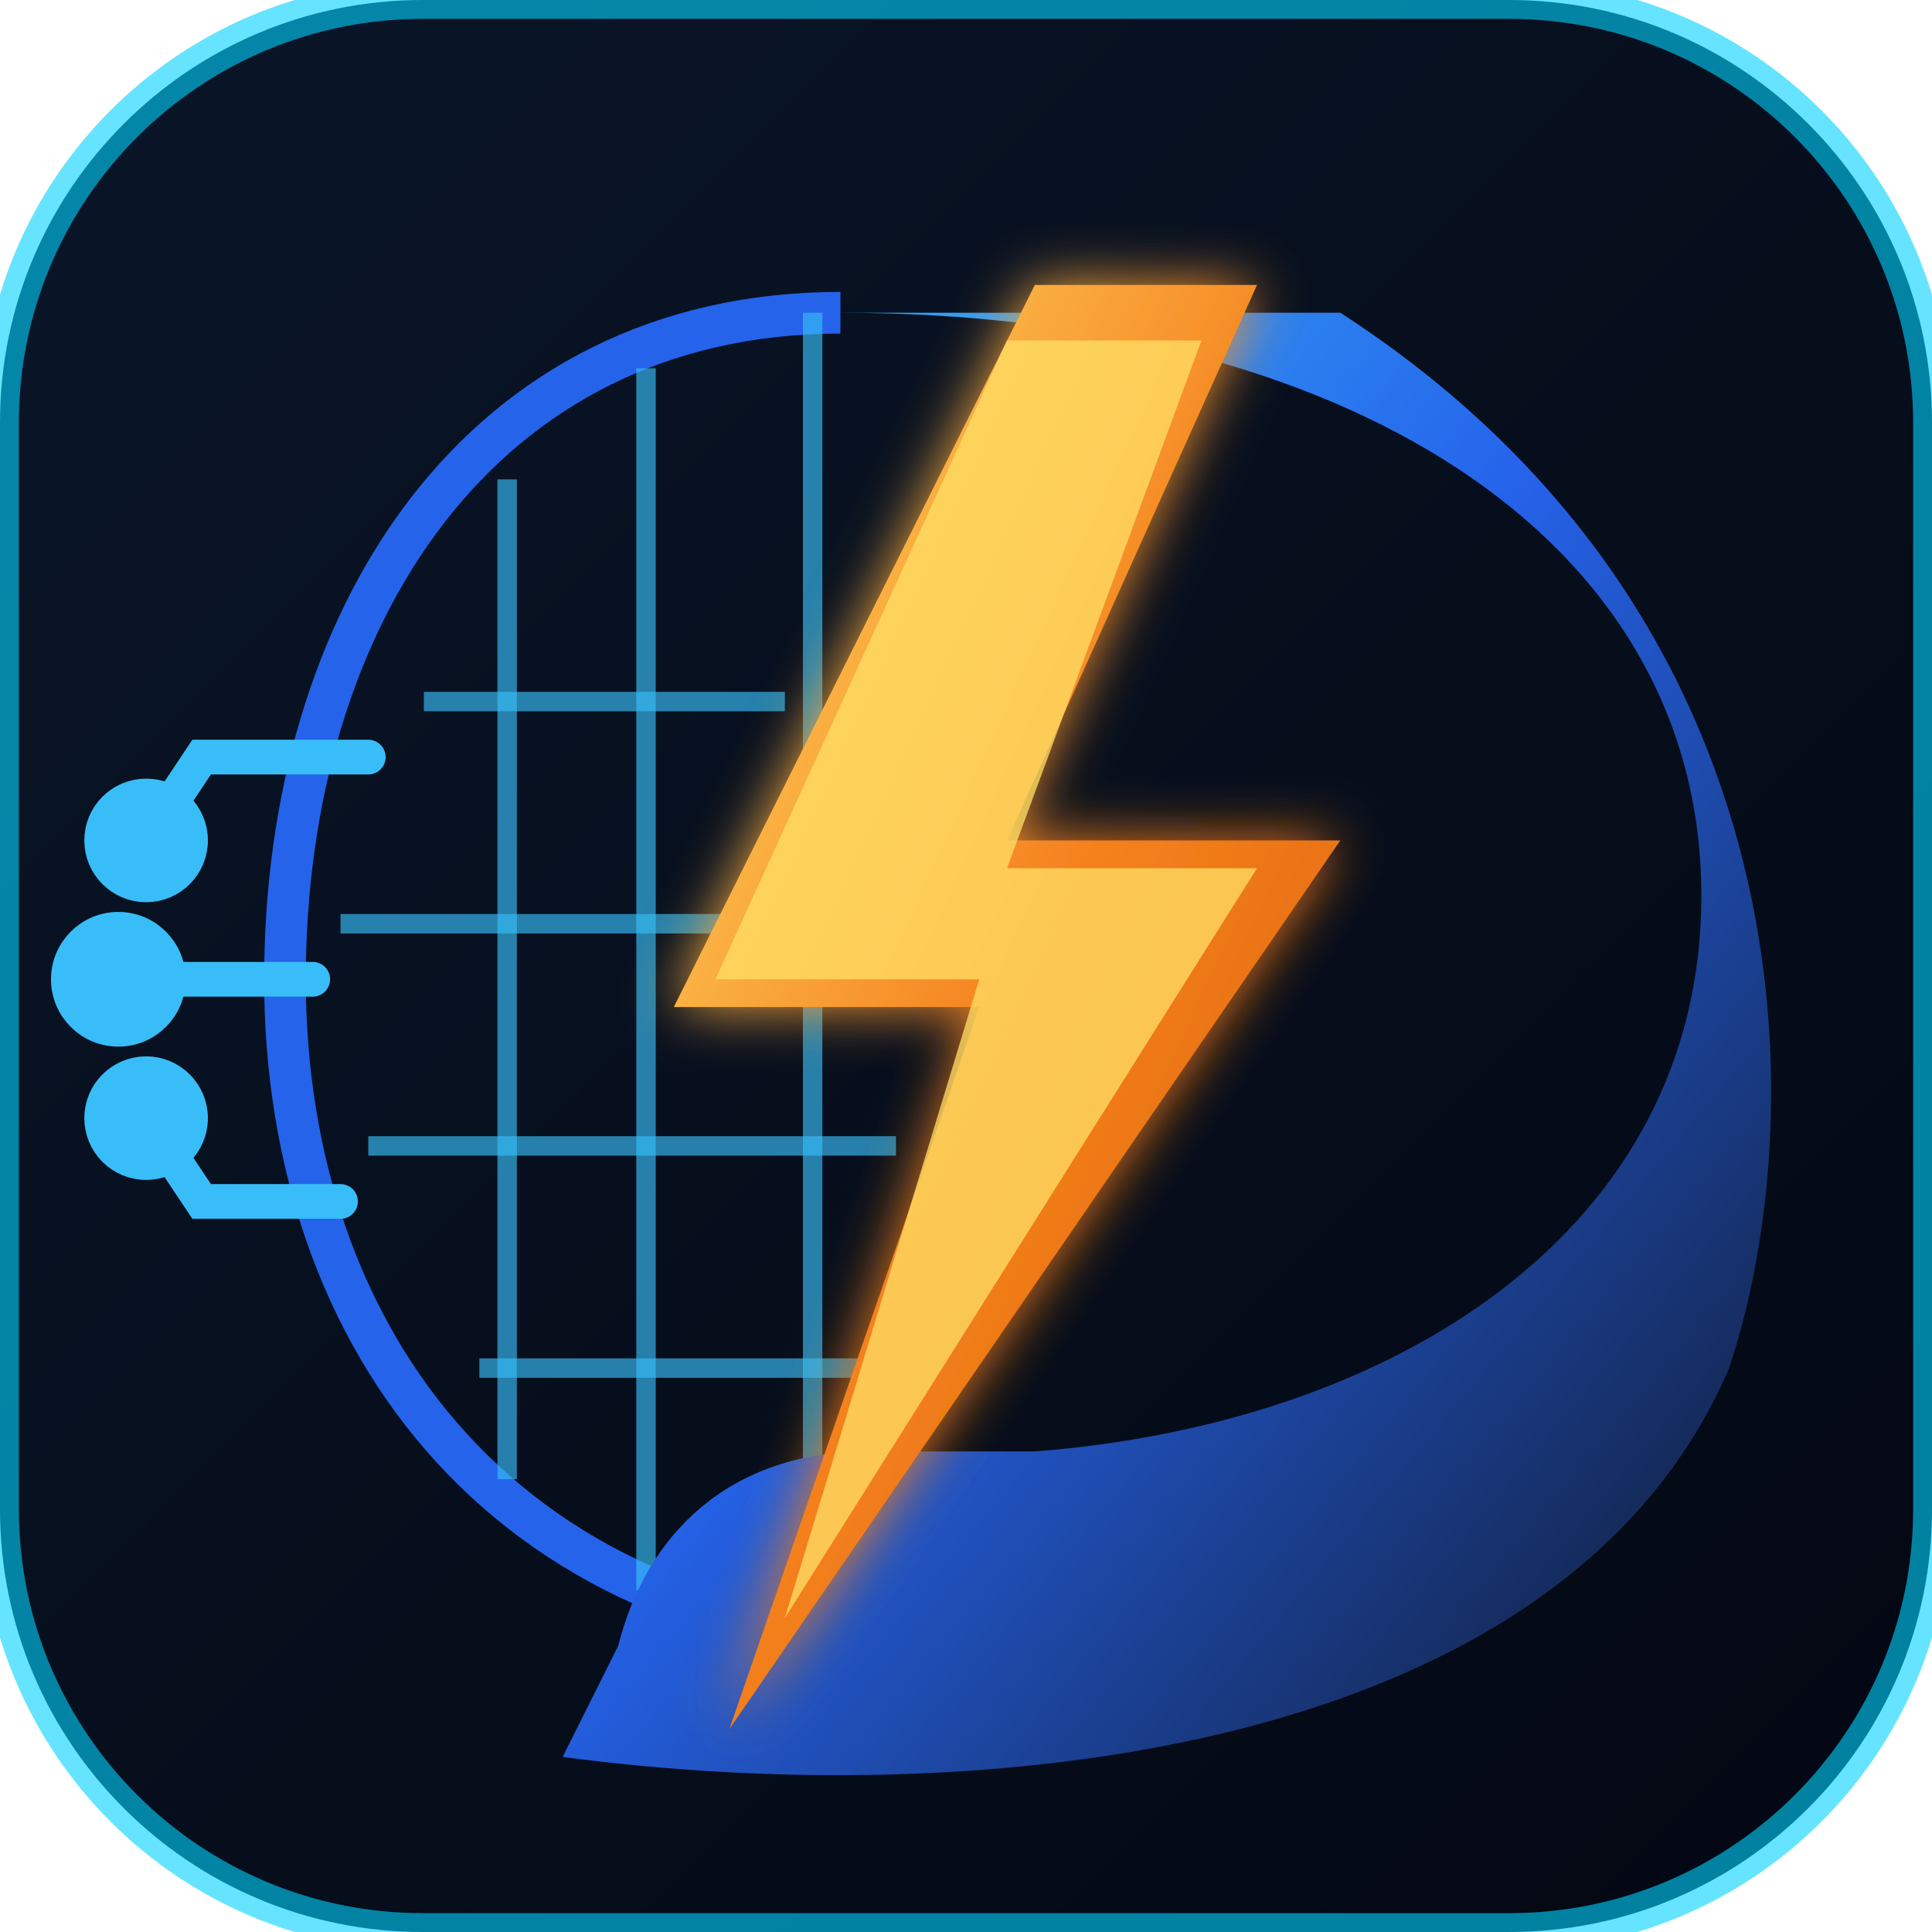
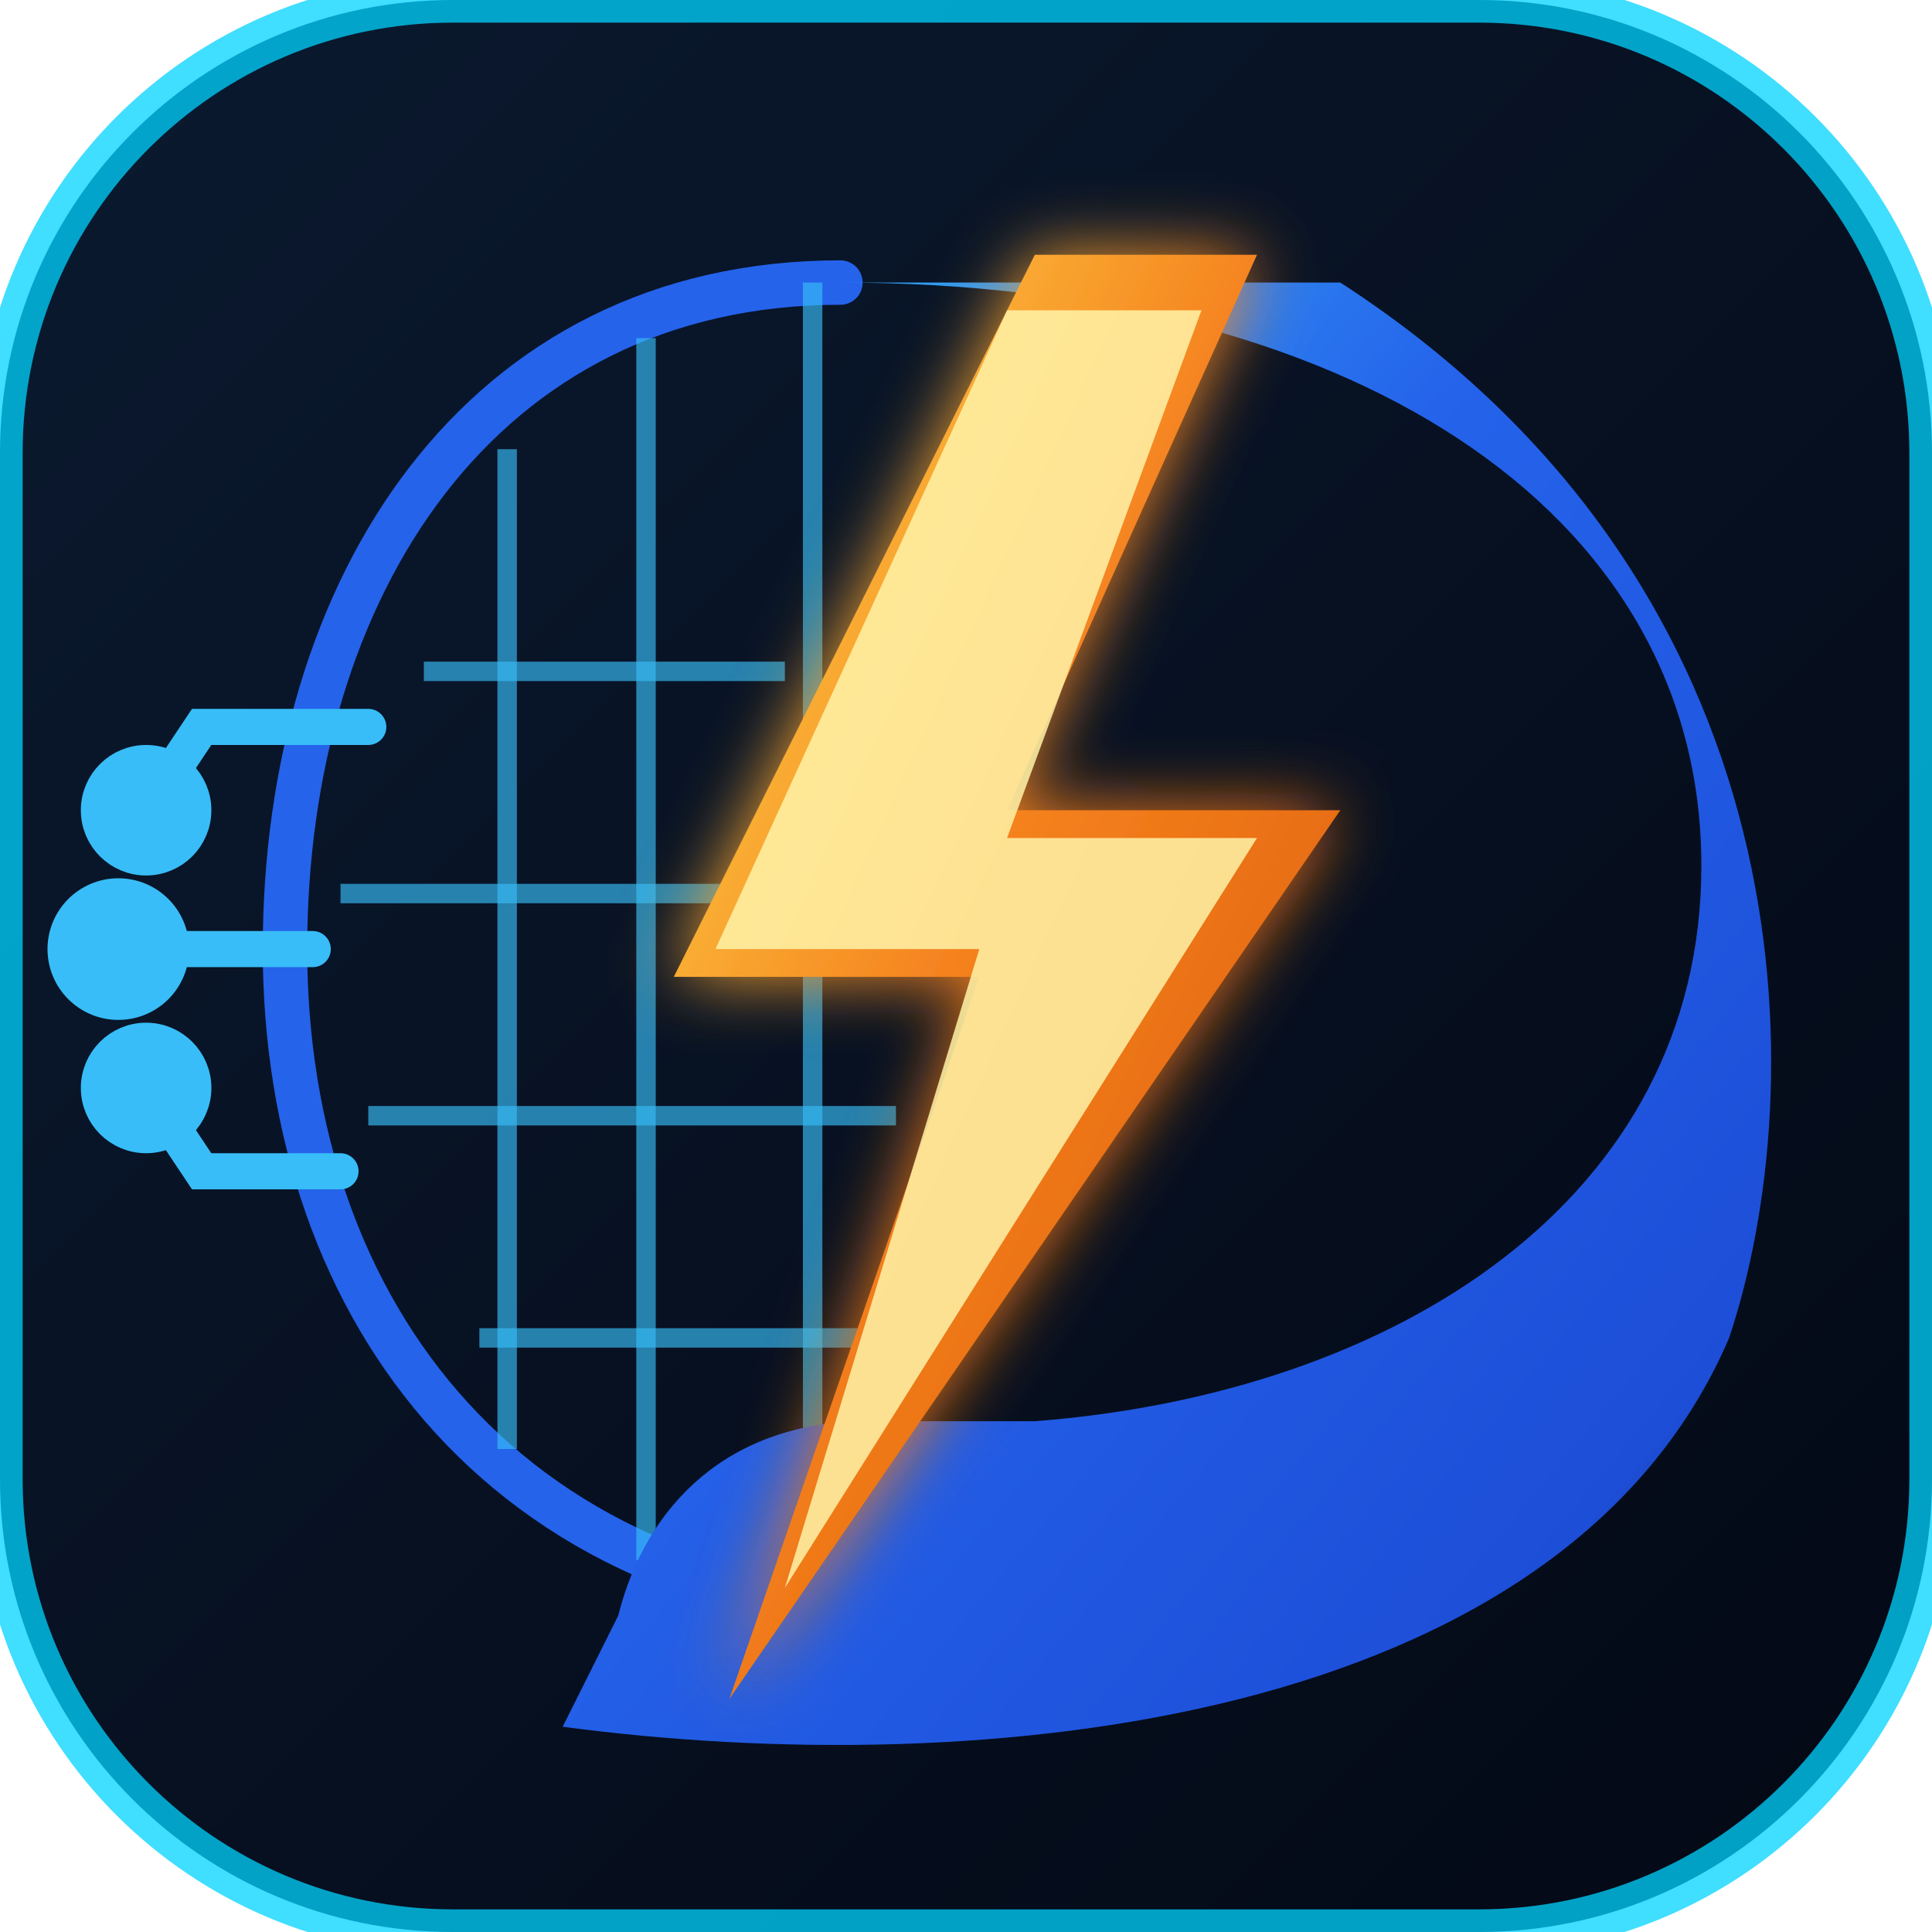
<svg xmlns="http://www.w3.org/2000/svg" viewBox="0 0 128 128" width="128" height="128">
  <defs>
    <linearGradient id="favBg" x1="0%" y1="0%" x2="100%" y2="100%">
-       <stop offset="0%" stop-color="#0a1628" />
-       <stop offset="100%" stop-color="#030712" />
+       <stop offset="0%" stop-color="#0b1a30" />
+       <stop offset="100%" stop-color="#030814" />
    </linearGradient>
    <linearGradient id="favRibbon" x1="0%" y1="0%" x2="100%" y2="100%">
      <stop offset="0%" stop-color="#38bdf8" />
-       <stop offset="45%" stop-color="#2563eb" />
-       <stop offset="100%" stop-color="#0f172a" />
+       <stop offset="40%" stop-color="#2563eb" />
+       <stop offset="85%" stop-color="#1d4ed8" />
+       <stop offset="100%" stop-color="#0a182e" />
    </linearGradient>
    <linearGradient id="favBolt" x1="0%" y1="0%" x2="100%" y2="100%">
-       <stop offset="0%" stop-color="#ffe066" />
-       <stop offset="50%" stop-color="#f5821f" />
-       <stop offset="100%" stop-color="#d95d00" />
+       <stop offset="0%" stop-color="#ffe14d" />
+       <stop offset="45%" stop-color="#f5821f" />
+       <stop offset="100%" stop-color="#d95400" />
    </linearGradient>
    <filter id="boltGlow" x="-20%" y="-20%" width="140%" height="140%">
-       <feGaussianBlur stdDeviation="2" result="blur" />
+       <feGaussianBlur stdDeviation="2.5" result="blur" />
      <feComposite in="SourceGraphic" in2="blur" operator="over" />
    </filter>
  </defs>
-   <rect width="128" height="128" rx="28" fill="url(#favBg)" stroke="#00d2ff" stroke-width="2.5" stroke-opacity="0.6" />
-   <g transform="translate(6, 6) scale(0.92)">
-     <path d="M 54 16 C 28 16 14 38 14 64 C 14 90 30 112 62 112" fill="none" stroke="#2563eb" stroke-width="3" />
+   <rect width="128" height="128" rx="30" fill="url(#favBg)" stroke="#00d2ff" stroke-width="3" stroke-opacity="0.75" />
+   <g transform="translate(6, 4) scale(0.92)">
+     <path d="M 54 16 C 28 16 14 38 14 64 C 14 90 30 112 62 112" fill="none" stroke="#2563eb" stroke-width="3.2" stroke-linecap="round" />
    <path d="M 24 44 L 50 44 M 18 60 L 56 60 M 20 76 L 58 76 M 28 92 L 62 92" stroke="#38bdf8" stroke-width="1.4" opacity="0.65" />
    <path d="M 30 28 L 30 100 M 40 20 L 40 108 M 52 16 L 52 112" stroke="#38bdf8" stroke-width="1.4" opacity="0.65" />
-     <g stroke="#38bdf8" stroke-width="2.5" stroke-linecap="round" fill="#38bdf8">
+     <g stroke="#38bdf8" stroke-width="2.6" stroke-linecap="round" fill="#38bdf8">
      <path d="M 20 48 L 8 48 L 4 54" fill="none" />
-       <circle cx="4" cy="54" r="3.2" />
+       <circle cx="4" cy="54" r="3.4" />
      <path d="M 16 64 L 2 64" fill="none" />
-       <circle cx="2" cy="64" r="3.6" />
+       <circle cx="2" cy="64" r="3.8" />
      <path d="M 18 80 L 8 80 L 4 74" fill="none" />
-       <circle cx="4" cy="74" r="3.2" />
+       <circle cx="4" cy="74" r="3.4" />
    </g>
    <path d="M 54 16 C 90 16 116 32 116 58 C 116 82 94 96 68 98 L 56 98 C 46 98 40 104 38 112 L 34 120 C 64 124 106 120 118 92 C 124 74 124 38 90 16 Z" fill="url(#favRibbon)" />
    <polygon points="68,14 42,66 64,66 46,118 90,54 66,54 84,14" fill="url(#favBolt)" filter="url(#boltGlow)" />
-     <polygon points="66,18 45,64 64,64 50,110 84,56 66,56 80,18" fill="#ffe066" opacity="0.75" />
+     <polygon points="66,18 45,64 64,64 50,110 84,56 66,56 80,18" fill="#fff3a8" opacity="0.85" />
  </g>
</svg>
